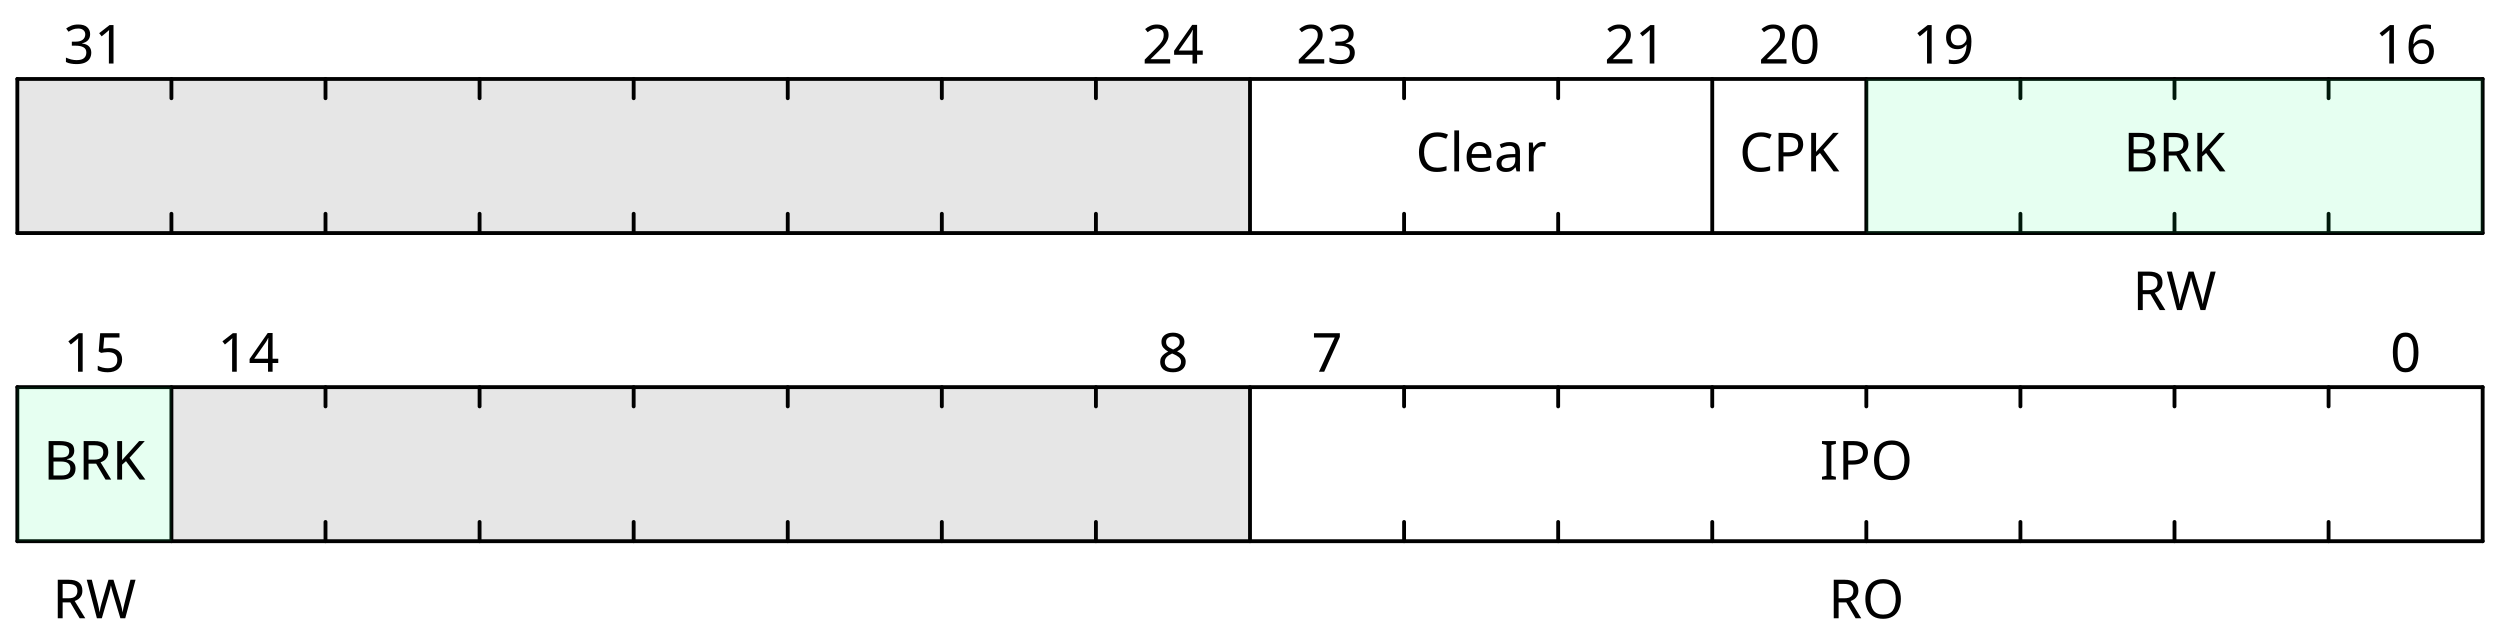
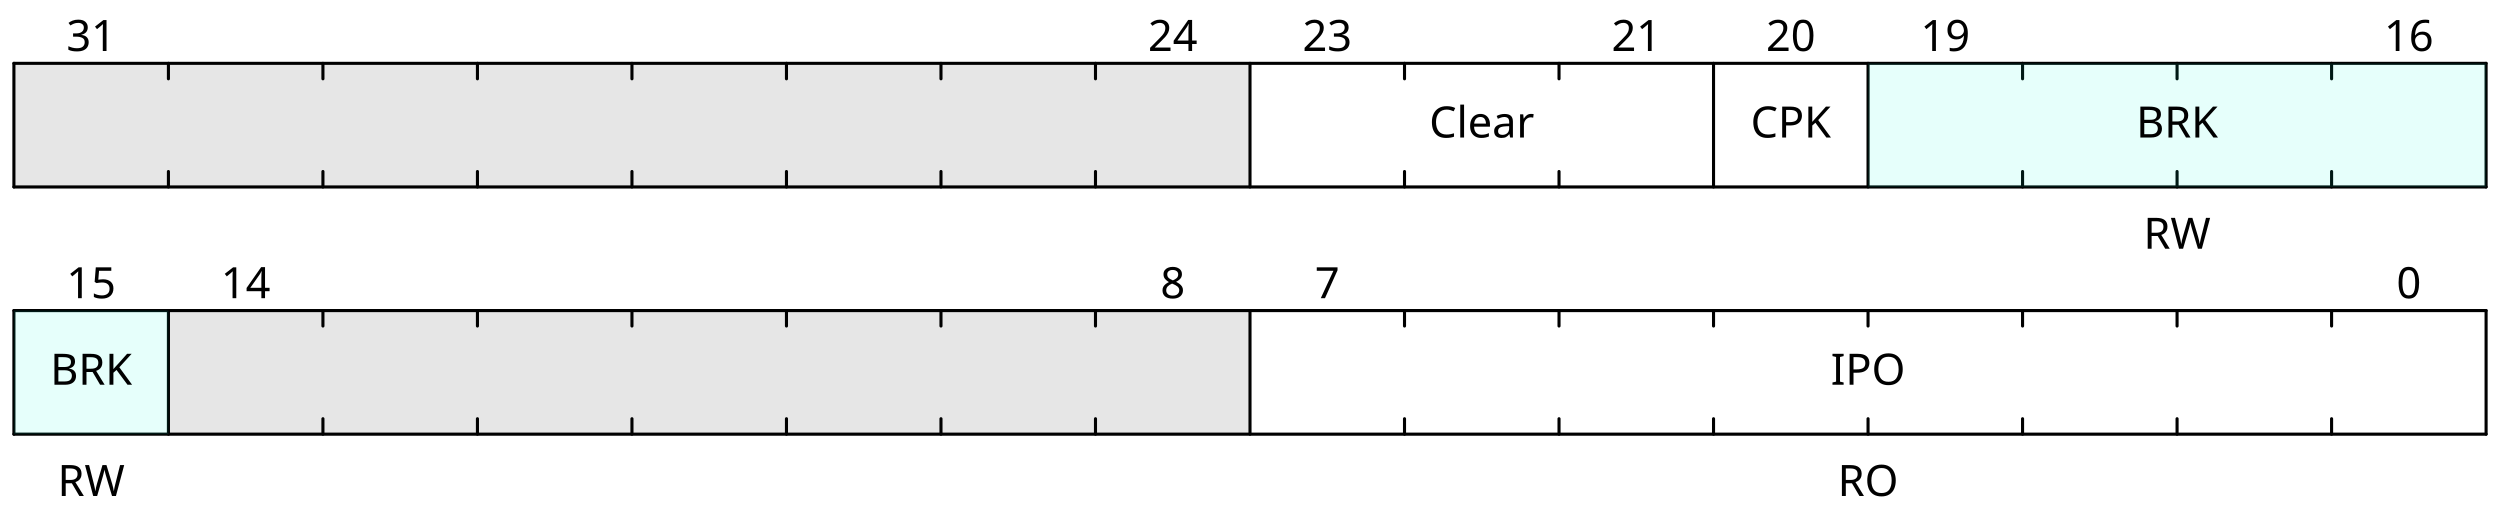
- <svg xmlns="http://www.w3.org/2000/svg" width="649" height="165" viewBox="0 0 649 165">
+ <svg xmlns="http://www.w3.org/2000/svg" width="809" height="165" viewBox="0 0 809 165">
  <g transform="translate(4.5,80.5)">
    <g stroke="black" stroke-width="1" stroke-linecap="round" transform="translate(0,20)">
-       <line x2="640" />
+       <line x2="800" />
      <line y2="40" />
-       <line x2="640" y1="40" y2="40" />
-       <line x1="640" x2="640" y2="40" />
+       <line x2="800" y1="40" y2="40" />
+       <line x1="800" x2="800" y2="40" />
+       <line x1="750" x2="750" y2="5" />
+       <line x1="750" x2="750" y1="35" y2="40" />
+       <line x1="700" x2="700" y2="5" />
+       <line x1="700" x2="700" y1="35" y2="40" />
+       <line x1="650" x2="650" y2="5" />
+       <line x1="650" x2="650" y1="35" y2="40" />
      <line x1="600" x2="600" y2="5" />
      <line x1="600" x2="600" y1="35" y2="40" />
-       <line x1="560" x2="560" y2="5" />
-       <line x1="560" x2="560" y1="35" y2="40" />
-       <line x1="520" x2="520" y2="5" />
-       <line x1="520" x2="520" y1="35" y2="40" />
-       <line x1="480" x2="480" y2="5" />
-       <line x1="480" x2="480" y1="35" y2="40" />
-       <line x1="440" x2="440" y2="5" />
-       <line x1="440" x2="440" y1="35" y2="40" />
-       <line x1="400" x2="400" y2="5" />
-       <line x1="400" x2="400" y1="35" y2="40" />
-       <line x1="360" x2="360" y2="5" />
-       <line x1="360" x2="360" y1="35" y2="40" />
-       <line x1="320" x2="320" y2="40" />
-       <line x1="280" x2="280" y2="5" />
-       <line x1="280" x2="280" y1="35" y2="40" />
-       <line x1="240" x2="240" y2="5" />
-       <line x1="240" x2="240" y1="35" y2="40" />
+       <line x1="550" x2="550" y2="5" />
+       <line x1="550" x2="550" y1="35" y2="40" />
+       <line x1="500" x2="500" y2="5" />
+       <line x1="500" x2="500" y1="35" y2="40" />
+       <line x1="450" x2="450" y2="5" />
+       <line x1="450" x2="450" y1="35" y2="40" />
+       <line x1="400" x2="400" y2="40" />
+       <line x1="350" x2="350" y2="5" />
+       <line x1="350" x2="350" y1="35" y2="40" />
+       <line x1="300" x2="300" y2="5" />
+       <line x1="300" x2="300" y1="35" y2="40" />
+       <line x1="250" x2="250" y2="5" />
+       <line x1="250" x2="250" y1="35" y2="40" />
      <line x1="200" x2="200" y2="5" />
      <line x1="200" x2="200" y1="35" y2="40" />
-       <line x1="160" x2="160" y2="5" />
-       <line x1="160" x2="160" y1="35" y2="40" />
-       <line x1="120" x2="120" y2="5" />
-       <line x1="120" x2="120" y1="35" y2="40" />
-       <line x1="80" x2="80" y2="5" />
-       <line x1="80" x2="80" y1="35" y2="40" />
-       <line x1="40" x2="40" y2="40" />
+       <line x1="150" x2="150" y2="5" />
+       <line x1="150" x2="150" y1="35" y2="40" />
+       <line x1="100" x2="100" y2="5" />
+       <line x1="100" x2="100" y1="35" y2="40" />
+       <line x1="50" x2="50" y2="40" />
    </g>
    <g text-anchor="middle">
      <g>
        <g transform="translate(0,20)">
-           <rect style="fill-opacity:0.1" x="40" y="0" width="280" height="40" />
-           <rect style="fill-opacity:0.1;fill:hsl(146,100%,50%)" x="0" y="0" width="40" height="40" />
+           <rect style="fill-opacity:0.1" x="50" y="0" width="350" height="40" />
+           <rect style="fill-opacity:0.1;fill:hsl(170,100%,50%)" x="0" y="0" width="50" height="40" />
        </g>
-         <g transform="translate(20,16)">
-           <text x="600" font-size="14" font-family="sans-serif" font-weight="normal">0</text>
-           <text x="320" font-size="14" font-family="sans-serif" font-weight="normal">7</text>
-           <text x="280" font-size="14" font-family="sans-serif" font-weight="normal">8</text>
-           <text x="40" font-size="14" font-family="sans-serif" font-weight="normal">14</text>
+         <g transform="translate(25,16)">
+           <text x="750" font-size="14" font-family="sans-serif" font-weight="normal">0</text>
+           <text x="400" font-size="14" font-family="sans-serif" font-weight="normal">7</text>
+           <text x="350" font-size="14" font-family="sans-serif" font-weight="normal">8</text>
+           <text x="50" font-size="14" font-family="sans-serif" font-weight="normal">14</text>
          <text x="0" font-size="14" font-family="sans-serif" font-weight="normal">15</text>
        </g>
-         <g transform="translate(20,44)">
-           <text x="460" font-size="14" font-family="sans-serif" font-weight="normal">
+         <g transform="translate(25,44)">
+           <text x="575" font-size="14" font-family="sans-serif" font-weight="normal">
            <tspan>IPO</tspan>
          </text>
          <text x="0" font-size="14" font-family="sans-serif" font-weight="normal">
            <tspan>BRK</tspan>
          </text>
        </g>
-         <g transform="translate(20,80)">
-           <text x="460" font-size="14" font-family="sans-serif" font-weight="normal">
+         <g transform="translate(25,80)">
+           <text x="575" font-size="14" font-family="sans-serif" font-weight="normal">
            <tspan>RO</tspan>
          </text>
          <text x="0" font-size="14" font-family="sans-serif" font-weight="normal">
            <tspan>RW</tspan>
          </text>
        </g>
      </g>
    </g>
  </g>
  <g transform="translate(4.5,0.5)">
    <g stroke="black" stroke-width="1" stroke-linecap="round" transform="translate(0,20)">
-       <line x2="640" />
+       <line x2="800" />
      <line y2="40" />
-       <line x2="640" y1="40" y2="40" />
-       <line x1="640" x2="640" y2="40" />
-       <line x1="600" x2="600" y2="5" />
-       <line x1="600" x2="600" y1="35" y2="40" />
-       <line x1="560" x2="560" y2="5" />
-       <line x1="560" x2="560" y1="35" y2="40" />
-       <line x1="520" x2="520" y2="5" />
-       <line x1="520" x2="520" y1="35" y2="40" />
-       <line x1="480" x2="480" y2="40" />
-       <line x1="440" x2="440" y2="40" />
-       <line x1="400" x2="400" y2="5" />
-       <line x1="400" x2="400" y1="35" y2="40" />
-       <line x1="360" x2="360" y2="5" />
-       <line x1="360" x2="360" y1="35" y2="40" />
-       <line x1="320" x2="320" y2="40" />
-       <line x1="280" x2="280" y2="5" />
-       <line x1="280" x2="280" y1="35" y2="40" />
-       <line x1="240" x2="240" y2="5" />
-       <line x1="240" x2="240" y1="35" y2="40" />
+       <line x2="800" y1="40" y2="40" />
+       <line x1="800" x2="800" y2="40" />
+       <line x1="750" x2="750" y2="5" />
+       <line x1="750" x2="750" y1="35" y2="40" />
+       <line x1="700" x2="700" y2="5" />
+       <line x1="700" x2="700" y1="35" y2="40" />
+       <line x1="650" x2="650" y2="5" />
+       <line x1="650" x2="650" y1="35" y2="40" />
+       <line x1="600" x2="600" y2="40" />
+       <line x1="550" x2="550" y2="40" />
+       <line x1="500" x2="500" y2="5" />
+       <line x1="500" x2="500" y1="35" y2="40" />
+       <line x1="450" x2="450" y2="5" />
+       <line x1="450" x2="450" y1="35" y2="40" />
+       <line x1="400" x2="400" y2="40" />
+       <line x1="350" x2="350" y2="5" />
+       <line x1="350" x2="350" y1="35" y2="40" />
+       <line x1="300" x2="300" y2="5" />
+       <line x1="300" x2="300" y1="35" y2="40" />
+       <line x1="250" x2="250" y2="5" />
+       <line x1="250" x2="250" y1="35" y2="40" />
      <line x1="200" x2="200" y2="5" />
      <line x1="200" x2="200" y1="35" y2="40" />
-       <line x1="160" x2="160" y2="5" />
-       <line x1="160" x2="160" y1="35" y2="40" />
-       <line x1="120" x2="120" y2="5" />
-       <line x1="120" x2="120" y1="35" y2="40" />
-       <line x1="80" x2="80" y2="5" />
-       <line x1="80" x2="80" y1="35" y2="40" />
-       <line x1="40" x2="40" y2="5" />
-       <line x1="40" x2="40" y1="35" y2="40" />
+       <line x1="150" x2="150" y2="5" />
+       <line x1="150" x2="150" y1="35" y2="40" />
+       <line x1="100" x2="100" y2="5" />
+       <line x1="100" x2="100" y1="35" y2="40" />
+       <line x1="50" x2="50" y2="5" />
+       <line x1="50" x2="50" y1="35" y2="40" />
    </g>
    <g text-anchor="middle">
      <g>
        <g transform="translate(0,20)">
-           <rect style="fill-opacity:0.1;fill:hsl(146,100%,50%)" x="480" y="0" width="160" height="40" />
-           <rect style="fill-opacity:0.1" x="0" y="0" width="320" height="40" />
+           <rect style="fill-opacity:0.1;fill:hsl(170,100%,50%)" x="600" y="0" width="200" height="40" />
+           <rect style="fill-opacity:0.1" x="0" y="0" width="400" height="40" />
        </g>
-         <g transform="translate(20,16)">
-           <text x="600" font-size="14" font-family="sans-serif" font-weight="normal">16</text>
-           <text x="480" font-size="14" font-family="sans-serif" font-weight="normal">19</text>
-           <text x="440" font-size="14" font-family="sans-serif" font-weight="normal">20</text>
-           <text x="400" font-size="14" font-family="sans-serif" font-weight="normal">21</text>
-           <text x="320" font-size="14" font-family="sans-serif" font-weight="normal">23</text>
-           <text x="280" font-size="14" font-family="sans-serif" font-weight="normal">24</text>
+         <g transform="translate(25,16)">
+           <text x="750" font-size="14" font-family="sans-serif" font-weight="normal">16</text>
+           <text x="600" font-size="14" font-family="sans-serif" font-weight="normal">19</text>
+           <text x="550" font-size="14" font-family="sans-serif" font-weight="normal">20</text>
+           <text x="500" font-size="14" font-family="sans-serif" font-weight="normal">21</text>
+           <text x="400" font-size="14" font-family="sans-serif" font-weight="normal">23</text>
+           <text x="350" font-size="14" font-family="sans-serif" font-weight="normal">24</text>
          <text x="0" font-size="14" font-family="sans-serif" font-weight="normal">31</text>
        </g>
-         <g transform="translate(20,44)">
-           <text x="540" font-size="14" font-family="sans-serif" font-weight="normal">
+         <g transform="translate(25,44)">
+           <text x="675" font-size="14" font-family="sans-serif" font-weight="normal">
            <tspan>BRK</tspan>
          </text>
-           <text x="440" font-size="14" font-family="sans-serif" font-weight="normal">
+           <text x="550" font-size="14" font-family="sans-serif" font-weight="normal">
            <tspan>CPK</tspan>
          </text>
-           <text x="360" font-size="14" font-family="sans-serif" font-weight="normal">
+           <text x="450" font-size="14" font-family="sans-serif" font-weight="normal">
            <tspan>Clear</tspan>
          </text>
        </g>
-         <g transform="translate(20,80)">
-           <text x="540" font-size="14" font-family="sans-serif" font-weight="normal">
+         <g transform="translate(25,80)">
+           <text x="675" font-size="14" font-family="sans-serif" font-weight="normal">
            <tspan>RW</tspan>
          </text>
        </g>
      </g>
    </g>
  </g>
</svg>
